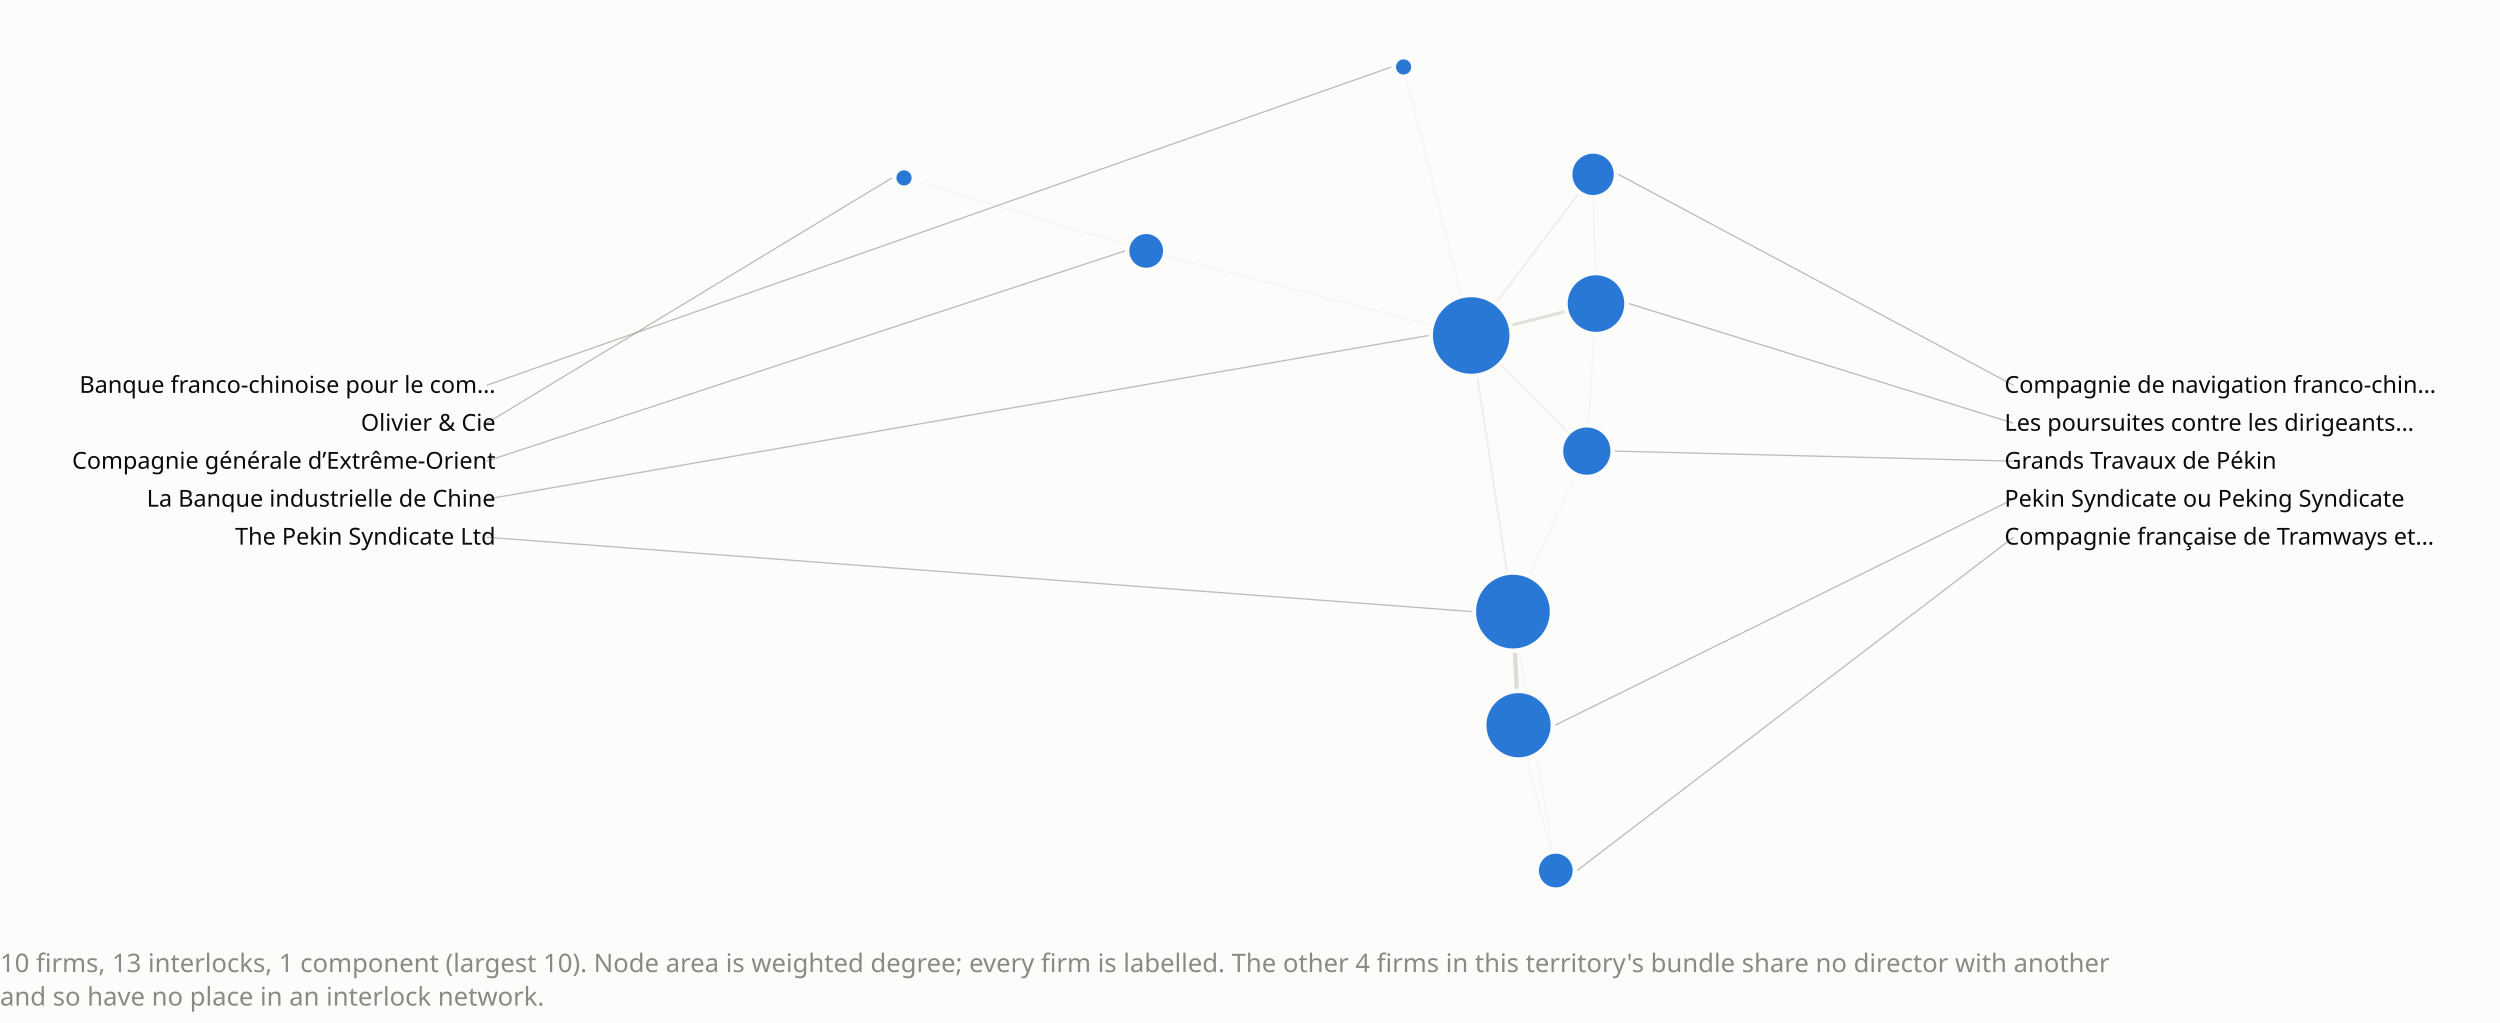
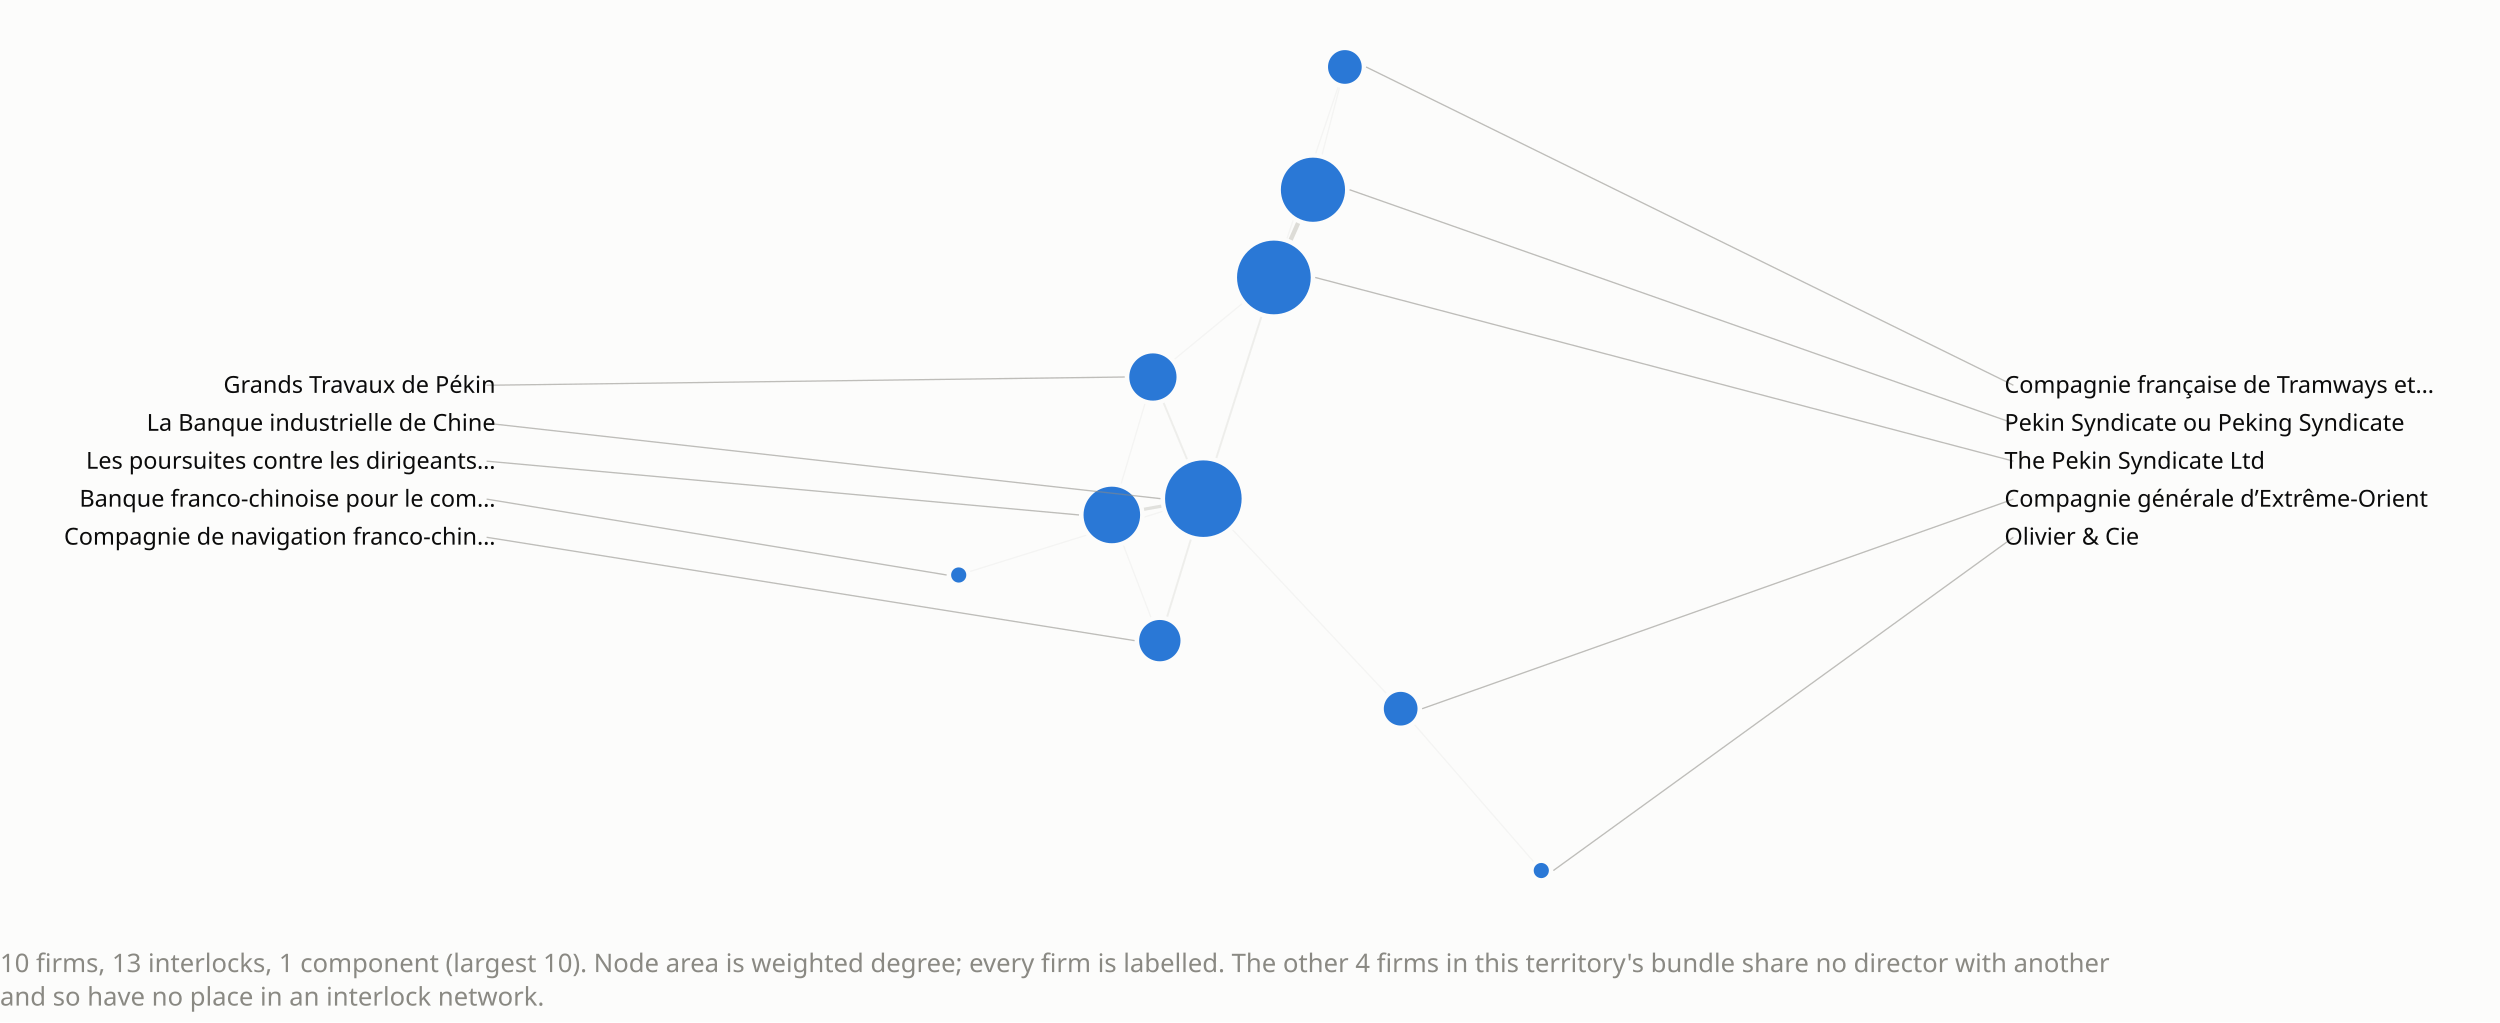
<svg xmlns="http://www.w3.org/2000/svg" viewBox="0 0 1120 458" width="1120" height="458" role="img" aria-label="Chine interlock network">
  <rect width="1120" height="458" fill="#fcfcfb" />
  <g stroke="#c9c8c2" fill="none">
-     <path d="M677.8 274.0L680.3 324.9" stroke-width="2.00" stroke-opacity="0.620" />
-     <path d="M677.8 274.0L659.1 150.3M659.1 150.3L710.9 202.1M659.1 150.3L713.7 78.1" stroke-width="0.88" stroke-opacity="0.280" />
-     <path d="M677.8 274.0L710.9 202.1M677.8 274.0L697.0 390.0M680.3 324.9L697.0 390.0M659.1 150.3L628.8 30.0M659.1 150.3L513.5 112.4M715.0 136.0L713.7 78.1M715.0 136.0L710.9 202.1M513.5 112.4L405.0 79.7" stroke-width="0.60" stroke-opacity="0.160" />
-     <path d="M659.1 150.3L715.0 136.0" stroke-width="1.44" stroke-opacity="0.520" />
+     <path d="M570.7 124.3L588.2 85.0" stroke-width="2.00" stroke-opacity="0.620" />
+     <path d="M570.7 124.3L539.1 223.4M539.1 223.4L516.5 168.9M539.1 223.4L519.6 287.0" stroke-width="0.88" stroke-opacity="0.280" />
+     <path d="M570.7 124.3L516.5 168.9M570.7 124.3L602.5 30.0M588.2 85.0L602.5 30.0M539.1 223.4L429.5 257.6M539.1 223.4L627.5 317.5M498.1 230.7L519.6 287.0M498.1 230.7L516.5 168.9M627.5 317.5L690.5 390.0" stroke-width="0.60" stroke-opacity="0.160" />
+     <path d="M539.1 223.4L498.1 230.7" stroke-width="1.44" stroke-opacity="0.520" />
  </g>
  <g>
-     <circle class="nd" data-id="pekinsyndicateltd" cx="677.8" cy="274.0" r="17.51" fill="#2a78d6" stroke="#fcfcfb" stroke-width="2" />
-     <circle class="nd" data-id="pekinsyndicateoupekingsyndicate" cx="680.3" cy="324.9" r="15.37" fill="#2a78d6" stroke="#fcfcfb" stroke-width="2" />
-     <circle class="nd" data-id="banqueindustriellechine" cx="659.1" cy="150.3" r="18.15" fill="#2a78d6" stroke="#fcfcfb" stroke-width="2" />
-     <circle class="nd" data-id="poursuitescontredirigeantsbanqueindustriellechine" cx="715.0" cy="136.0" r="13.67" fill="#2a78d6" stroke="#fcfcfb" stroke-width="2" />
-     <circle class="nd" data-id="grandstravauxpekin" cx="710.9" cy="202.1" r="11.58" fill="#2a78d6" stroke="#fcfcfb" stroke-width="2" />
-     <circle class="nd" data-id="navigationfrancochinoise" cx="713.7" cy="78.1" r="10.26" fill="#2a78d6" stroke="#fcfcfb" stroke-width="2" />
-     <circle class="nd" data-id="banquefrancochinoisecommerceindustrie" cx="628.8" cy="30.0" r="4.40" fill="#2a78d6" stroke="#fcfcfb" stroke-width="2" />
-     <circle class="nd" data-id="extremeorient" cx="513.5" cy="112.4" r="8.55" fill="#2a78d6" stroke="#fcfcfb" stroke-width="2" />
-     <circle class="nd" data-id="olivier" cx="405.0" cy="79.7" r="4.40" fill="#2a78d6" stroke="#fcfcfb" stroke-width="2" />
-     <circle class="nd" data-id="tramwayseclairageelectriquesshanghai" cx="697.0" cy="390.0" r="8.55" fill="#2a78d6" stroke="#fcfcfb" stroke-width="2" />
+     <circle class="nd" data-id="pekinsyndicateltd" cx="570.7" cy="124.3" r="17.51" fill="#2a78d6" stroke="#fcfcfb" stroke-width="2" />
+     <circle class="nd" data-id="pekinsyndicateoupekingsyndicate" cx="588.2" cy="85.0" r="15.37" fill="#2a78d6" stroke="#fcfcfb" stroke-width="2" />
+     <circle class="nd" data-id="banqueindustriellechine" cx="539.1" cy="223.4" r="18.15" fill="#2a78d6" stroke="#fcfcfb" stroke-width="2" />
+     <circle class="nd" data-id="poursuitescontredirigeantsbanqueindustriellechine" cx="498.1" cy="230.7" r="13.67" fill="#2a78d6" stroke="#fcfcfb" stroke-width="2" />
+     <circle class="nd" data-id="grandstravauxpekin" cx="516.5" cy="168.9" r="11.58" fill="#2a78d6" stroke="#fcfcfb" stroke-width="2" />
+     <circle class="nd" data-id="navigationfrancochinoise" cx="519.6" cy="287.0" r="10.26" fill="#2a78d6" stroke="#fcfcfb" stroke-width="2" />
+     <circle class="nd" data-id="banquefrancochinoisecommerceindustrie" cx="429.5" cy="257.6" r="4.40" fill="#2a78d6" stroke="#fcfcfb" stroke-width="2" />
+     <circle class="nd" data-id="extremeorient" cx="627.5" cy="317.5" r="8.55" fill="#2a78d6" stroke="#fcfcfb" stroke-width="2" />
+     <circle class="nd" data-id="olivier" cx="690.5" cy="390.0" r="4.40" fill="#2a78d6" stroke="#fcfcfb" stroke-width="2" />
+     <circle class="nd" data-id="tramwayseclairageelectriquesshanghai" cx="602.5" cy="30.0" r="8.55" fill="#2a78d6" stroke="#fcfcfb" stroke-width="2" />
  </g>
-   <line x1="218.0" y1="172.6" x2="623.4" y2="30.0" stroke="#8a8983" stroke-width="0.6" stroke-opacity="0.55" />
-   <line x1="218.0" y1="189.6" x2="399.6" y2="79.7" stroke="#8a8983" stroke-width="0.6" stroke-opacity="0.55" />
-   <line x1="218.0" y1="206.6" x2="504.0" y2="112.4" stroke="#8a8983" stroke-width="0.6" stroke-opacity="0.55" />
-   <line x1="218.0" y1="223.6" x2="640.0" y2="150.3" stroke="#8a8983" stroke-width="0.6" stroke-opacity="0.55" />
-   <line x1="218.0" y1="240.7" x2="659.3" y2="274.0" stroke="#8a8983" stroke-width="0.6" stroke-opacity="0.55" />
-   <line x1="902.0" y1="172.6" x2="725.0" y2="78.1" stroke="#8a8983" stroke-width="0.6" stroke-opacity="0.55" />
-   <line x1="902.0" y1="189.6" x2="729.7" y2="136.0" stroke="#8a8983" stroke-width="0.6" stroke-opacity="0.55" />
-   <line x1="902.0" y1="206.6" x2="723.5" y2="202.1" stroke="#8a8983" stroke-width="0.6" stroke-opacity="0.55" />
-   <line x1="902.0" y1="223.6" x2="696.7" y2="324.9" stroke="#8a8983" stroke-width="0.6" stroke-opacity="0.55" />
-   <line x1="902.0" y1="240.7" x2="706.5" y2="390.0" stroke="#8a8983" stroke-width="0.6" stroke-opacity="0.55" />
+   <line x1="218.0" y1="172.6" x2="503.9" y2="168.9" stroke="#8a8983" stroke-width="0.6" stroke-opacity="0.55" />
+   <line x1="218.0" y1="189.6" x2="519.9" y2="223.4" stroke="#8a8983" stroke-width="0.6" stroke-opacity="0.55" />
+   <line x1="218.0" y1="206.6" x2="483.4" y2="230.7" stroke="#8a8983" stroke-width="0.6" stroke-opacity="0.55" />
+   <line x1="218.0" y1="223.6" x2="424.1" y2="257.6" stroke="#8a8983" stroke-width="0.6" stroke-opacity="0.55" />
+   <line x1="218.0" y1="240.7" x2="508.3" y2="287.0" stroke="#8a8983" stroke-width="0.6" stroke-opacity="0.55" />
+   <line x1="902.0" y1="172.6" x2="612.0" y2="30.0" stroke="#8a8983" stroke-width="0.6" stroke-opacity="0.55" />
+   <line x1="902.0" y1="189.6" x2="604.6" y2="85.0" stroke="#8a8983" stroke-width="0.6" stroke-opacity="0.55" />
+   <line x1="902.0" y1="206.6" x2="589.2" y2="124.3" stroke="#8a8983" stroke-width="0.6" stroke-opacity="0.55" />
+   <line x1="902.0" y1="223.6" x2="637.1" y2="317.5" stroke="#8a8983" stroke-width="0.6" stroke-opacity="0.55" />
+   <line x1="902.0" y1="240.7" x2="695.9" y2="390.0" stroke="#8a8983" stroke-width="0.6" stroke-opacity="0.55" />
  <g font-size="10.5" font-family="ui-sans-serif,system-ui,sans-serif" fill="#0b0b0b">
-     <text x="222.0" y="176.0" text-anchor="end">Banque franco-chinoise pour le com…</text>
-     <text x="222.0" y="193.0" text-anchor="end">Olivier &amp; Cie</text>
-     <text x="222.0" y="210.0" text-anchor="end">Compagnie générale d’Extrême-Orient</text>
-     <text x="222.0" y="227.0" text-anchor="end">La Banque industrielle de Chine</text>
-     <text x="222.0" y="244.0" text-anchor="end">The Pekin Syndicate Ltd</text>
-     <text x="898.0" y="176.0" text-anchor="start">Compagnie de navigation franco-chin…</text>
-     <text x="898.0" y="193.0" text-anchor="start">Les poursuites contre les dirigeants…</text>
-     <text x="898.0" y="210.0" text-anchor="start">Grands Travaux de Pékin</text>
-     <text x="898.0" y="227.0" text-anchor="start">Pekin Syndicate ou Peking Syndicate</text>
-     <text x="898.0" y="244.0" text-anchor="start">Compagnie française de Tramways et…</text>
+     <text x="222.0" y="176.0" text-anchor="end">Grands Travaux de Pékin</text>
+     <text x="222.0" y="193.0" text-anchor="end">La Banque industrielle de Chine</text>
+     <text x="222.0" y="210.0" text-anchor="end">Les poursuites contre les dirigeants…</text>
+     <text x="222.0" y="227.0" text-anchor="end">Banque franco-chinoise pour le com…</text>
+     <text x="222.0" y="244.0" text-anchor="end">Compagnie de navigation franco-chin…</text>
+     <text x="898.0" y="176.0" text-anchor="start">Compagnie française de Tramways et…</text>
+     <text x="898.0" y="193.0" text-anchor="start">Pekin Syndicate ou Peking Syndicate</text>
+     <text x="898.0" y="210.0" text-anchor="start">The Pekin Syndicate Ltd</text>
+     <text x="898.0" y="227.0" text-anchor="start">Compagnie générale d’Extrême-Orient</text>
+     <text x="898.0" y="244.0" text-anchor="start">Olivier &amp; Cie</text>
  </g>
  <g font-size="11.5" font-family="ui-sans-serif,system-ui,sans-serif" fill="#8a8983">
    <text x="0" y="435.5">10 firms, 13 interlocks, 1 component (largest 10). Node area is weighted degree; every firm is labelled. The other 4 firms in this territory's bundle share no director with another</text>
    <text x="0" y="450.5">and so have no place in an interlock network.</text>
  </g>
</svg>
